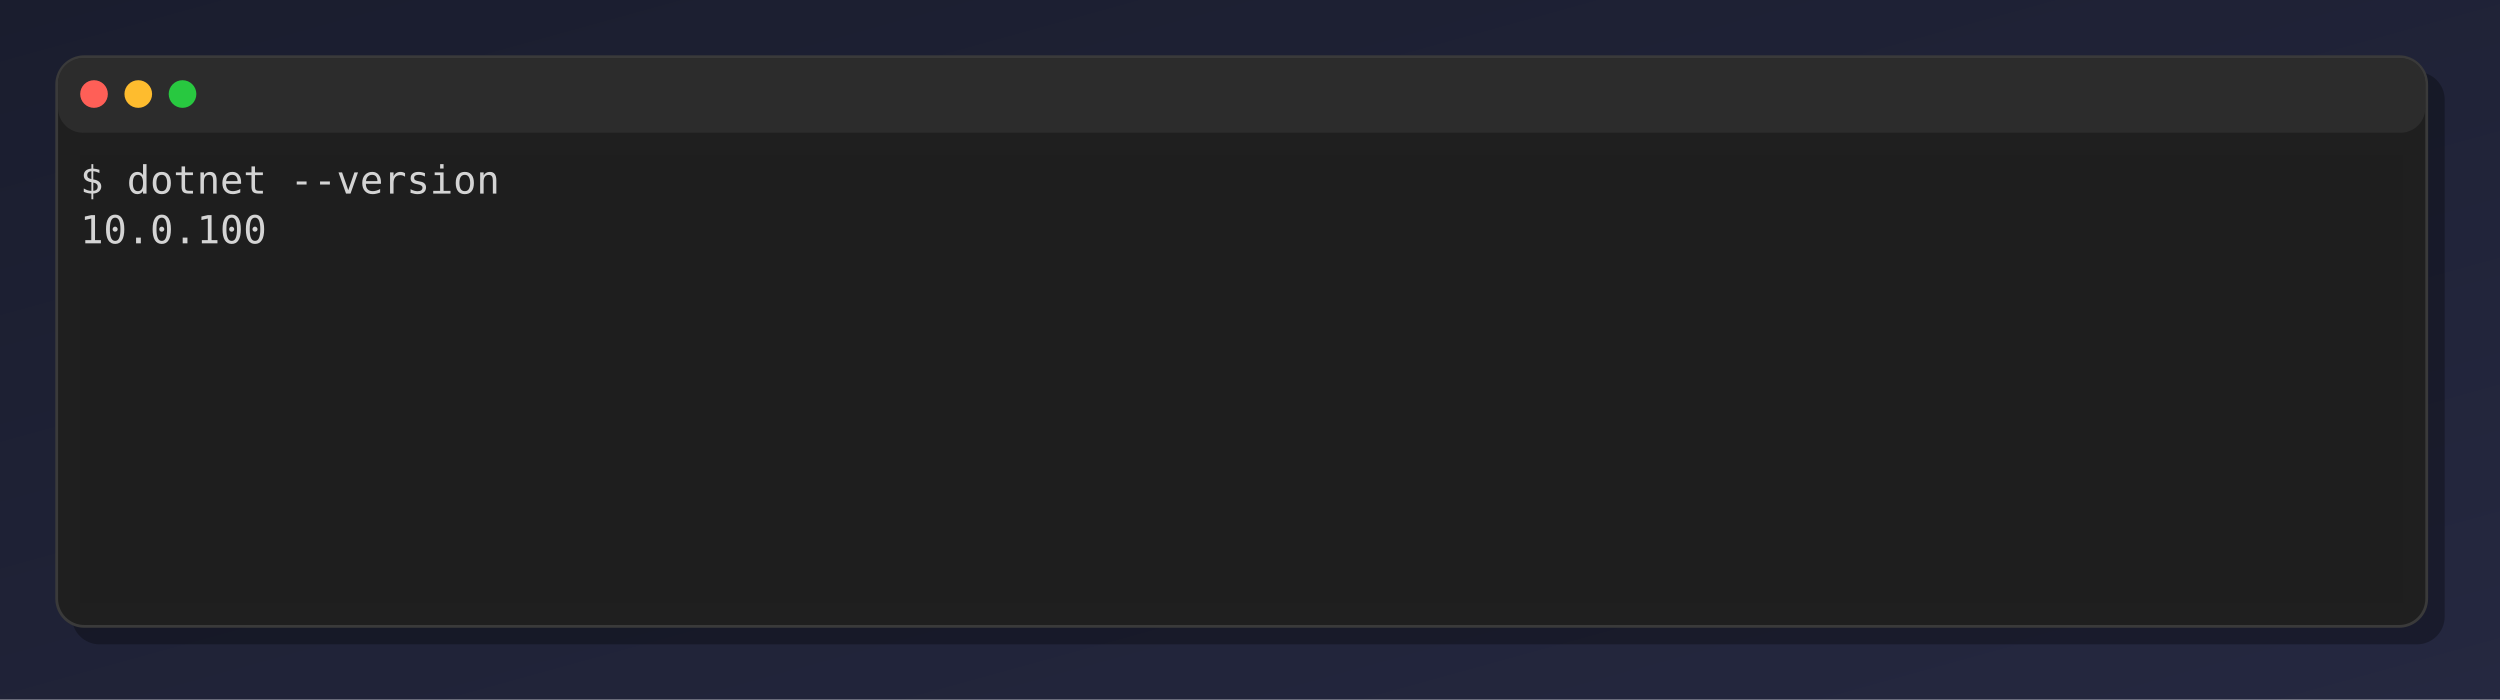
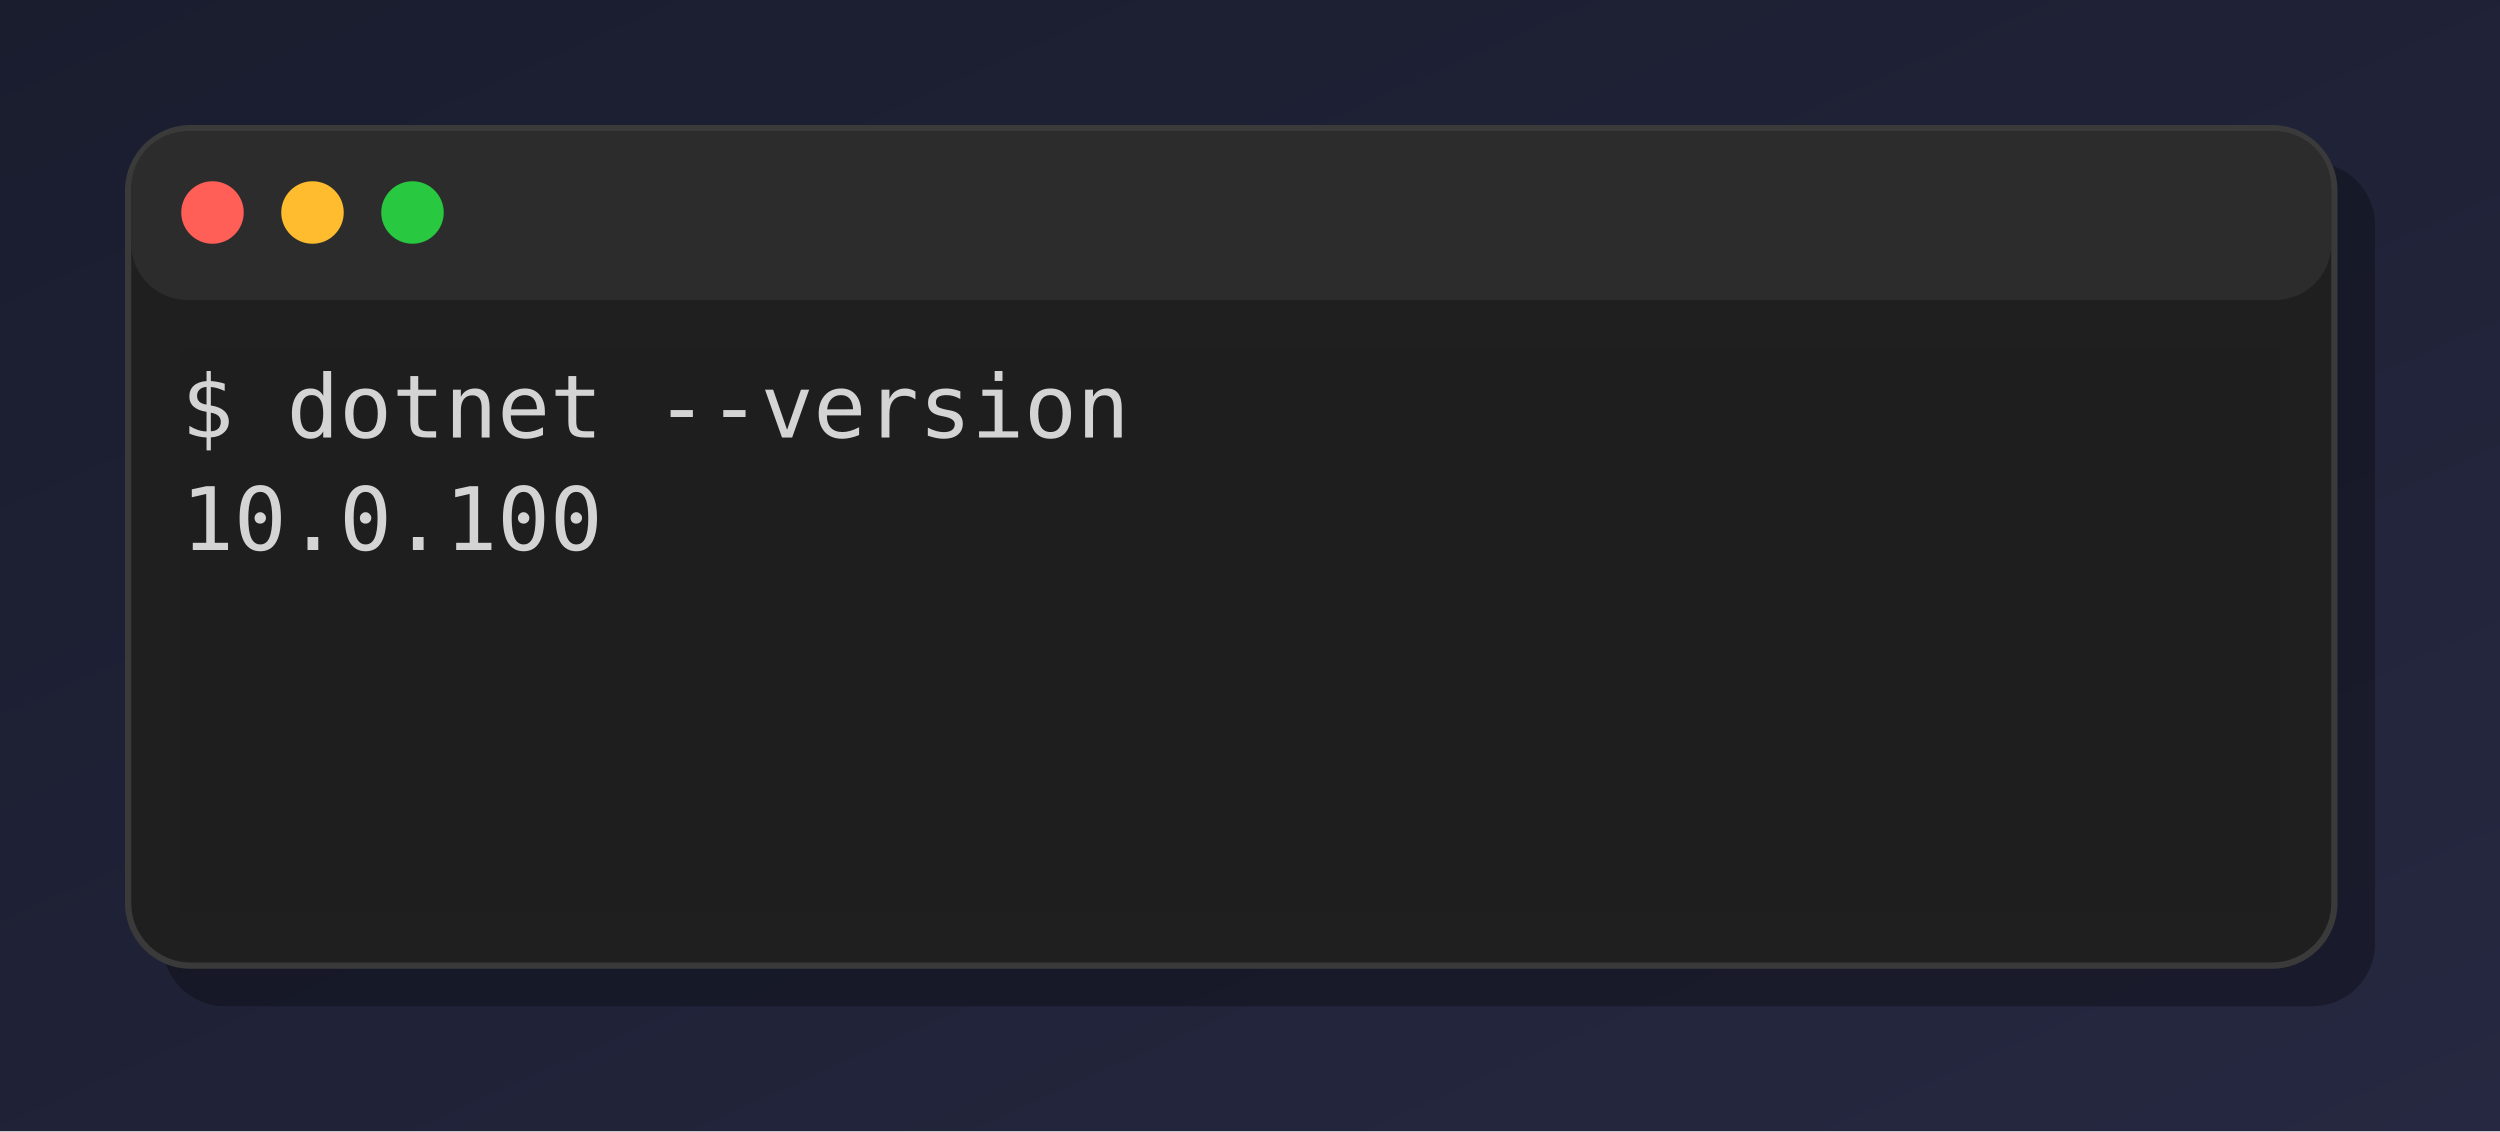
- <svg xmlns="http://www.w3.org/2000/svg" viewBox="0 0 904 253" role="img" aria-label="console2svg output">
+ <svg xmlns="http://www.w3.org/2000/svg" viewBox="0 0 400 181" role="img" aria-label="console2svg output">
  <style>.crt{font-family:ui-monospace,"Cascadia Mono","Segoe UI Mono","SFMono-Regular",Menlo,monospace;font-size:14px;}text{dominant-baseline:alphabetic;}.bg{shape-rendering:crispEdges;}</style>
  <defs>
    <linearGradient id="desktop-bg" x1="0%" y1="0%" x2="100%" y2="100%">
      <stop offset="0%" stop-color="#1a1d2e" />
      <stop offset="100%" stop-color="#252840" />
    </linearGradient>
  </defs>
-   <rect width="904" height="253" fill="url(#desktop-bg)" />
-   <rect x="26" y="26" rx="10" ry="10" width="858" height="207" fill="black" fill-opacity="0.3" />
-   <rect x="20.5" y="20.5" rx="10" ry="10" width="857" height="206" fill="#1f1f1f" stroke="#3a3a3a" />
-   <rect x="21" y="21" rx="9" ry="9" width="856" height="27" fill="#2c2c2c" />
+   <rect width="400" height="181" fill="url(#desktop-bg)" />
+   <rect x="26" y="26" rx="10" ry="10" width="354" height="135" fill="black" fill-opacity="0.3" />
+   <rect x="20.5" y="20.5" rx="10" ry="10" width="353" height="134" fill="#1f1f1f" stroke="#3a3a3a" />
+   <rect x="21" y="21" rx="9" ry="9" width="352" height="27" fill="#2c2c2c" />
  <circle cx="34" cy="34" r="5" fill="#ff5f57" />
  <circle cx="50" cy="34" r="5" fill="#febc2e" />
  <circle cx="66" cy="34" r="5" fill="#28c840" />
-   <rect x="29" y="56" width="840" height="18" fill="#1e1e1e" />
+   <rect x="29" y="56" width="336" height="18" fill="#1e1e1e" />
  <text class="crt" x="29" y="70" fill="#d4d4d4">$ dotnet --version</text>
  <g transform="translate(29 74)">
-     <rect width="840" height="144" fill="#1e1e1e" />
+     <rect width="336" height="72" fill="#1e1e1e" />
    <text class="crt" x="0" y="14" fill="#d4d4d4" textLength="67.2" lengthAdjust="spacingAndGlyphs">10.0.100</text>
  </g>
</svg>
